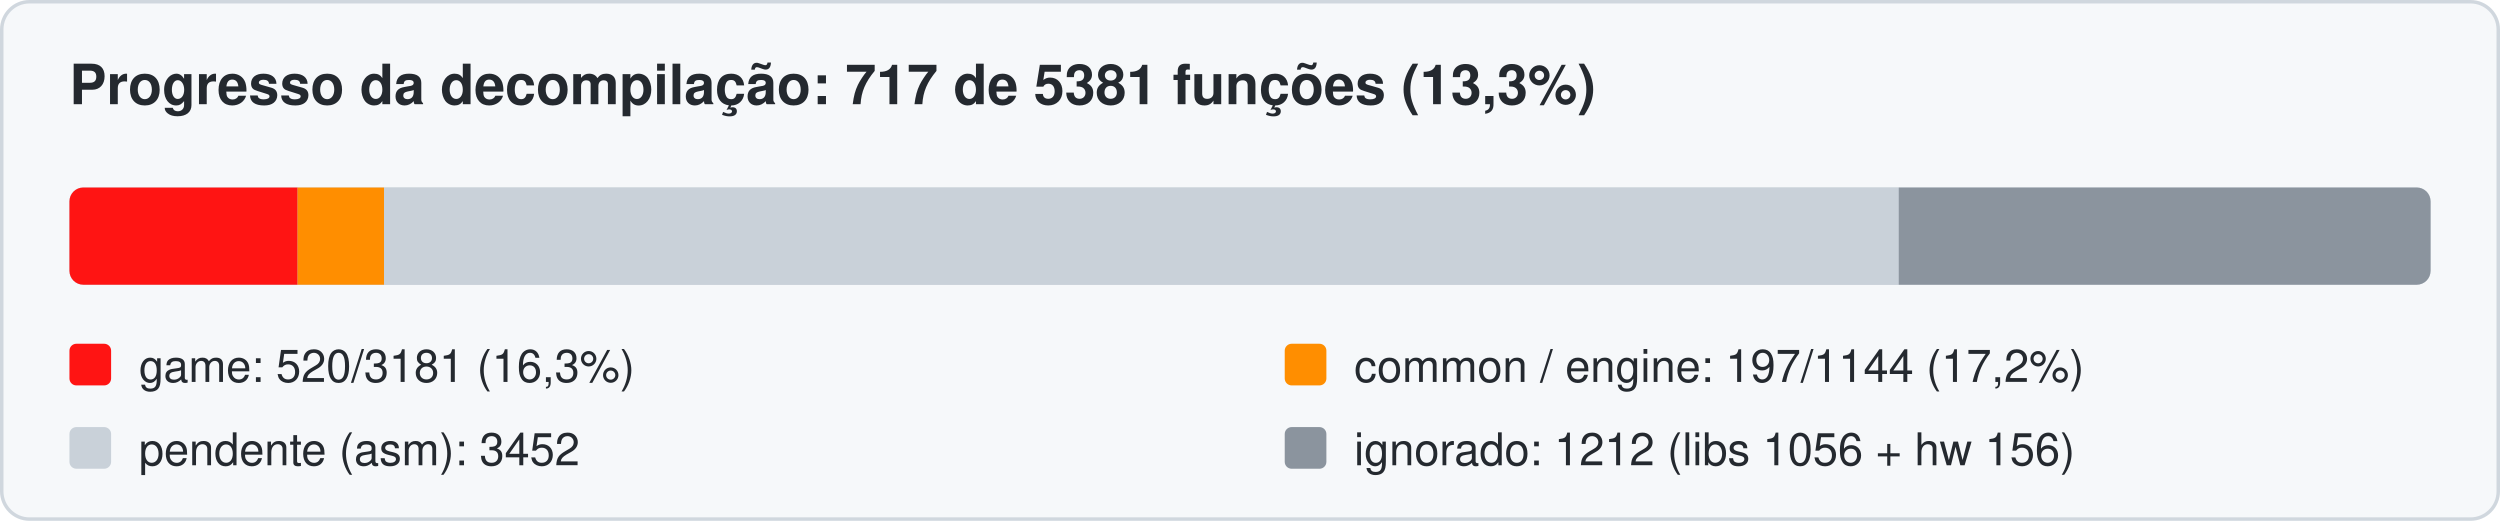
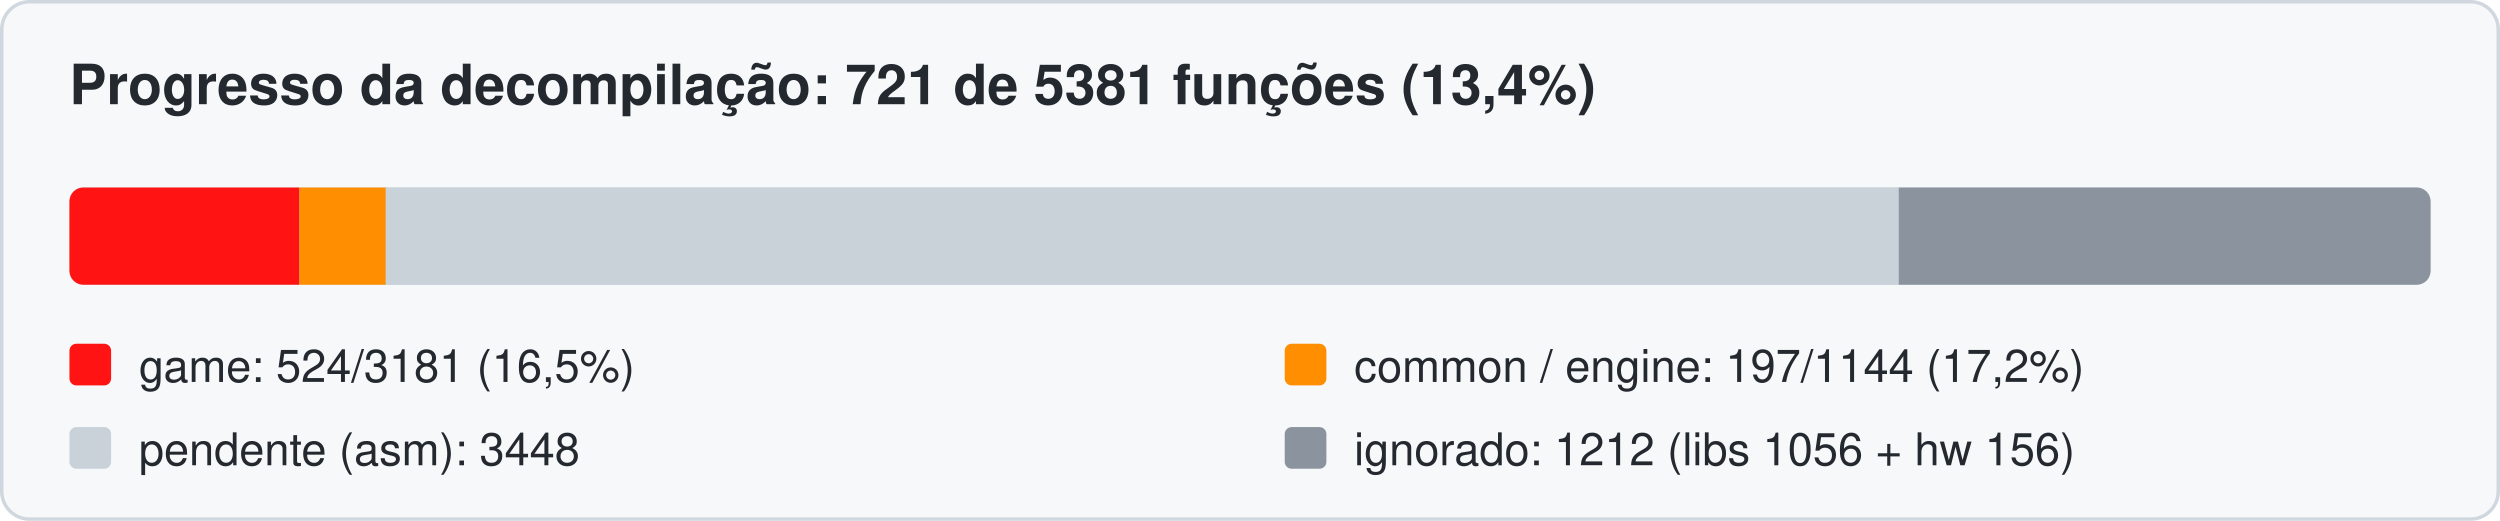
- <svg xmlns="http://www.w3.org/2000/svg" width="720" height="150" viewBox="0 0 720 150" role="img" aria-label="War of the Monsters: 717 de 5381 funcoes decompiladas (13,3%), 1212 ignoradas">
+ <svg xmlns="http://www.w3.org/2000/svg" width="720" height="150" viewBox="0 0 720 150" role="img" aria-label="War of the Monsters: 721 de 5381 funcoes decompiladas (13,4%), 1212 ignoradas">
  <rect x="0.5" y="0.5" width="719" height="149" rx="8" fill="#f6f8fa" stroke="#d0d7de" />
  <g font-family="-apple-system, 'Segoe UI', Helvetica, Arial, sans-serif">
-     <text x="20" y="30" font-size="16" font-weight="600" fill="#24292f">Progresso da decompilação: 717 de 5381 funções (13,3%)</text>
+     <text x="20" y="30" font-size="16" font-weight="600" fill="#24292f">Progresso da decompilação: 721 de 5381 funções (13,4%)</text>
    <rect x="20" y="54" width="680" height="28" rx="4" fill="#c9d1d9" />
    <clipPath id="r">
      <rect x="20" y="54" width="680" height="28" rx="4" />
    </clipPath>
    <g clip-path="url(#r)">
-       <rect x="20.00" y="54" width="65.71" height="28" fill="#ff1413" />
-       <rect x="85.71" y="54" width="24.90" height="28" fill="#ff8e00" />
-       <rect x="110.61" y="54" width="436.23" height="28" fill="#c9d1d9" />
+       <rect x="20.00" y="54" width="66.22" height="28" fill="#ff1413" />
+       <rect x="86.22" y="54" width="24.90" height="28" fill="#ff8e00" />
+       <rect x="111.11" y="54" width="435.73" height="28" fill="#c9d1d9" />
      <rect x="546.84" y="54" width="153.16" height="28" fill="#8b949e" />
    </g>
    <rect x="20" y="99" width="12" height="12" rx="2" fill="#ff1413" />
-     <text x="40" y="110" font-size="13" fill="#24292f">game: 520/3181 (16,3%)</text>
+     <text x="40" y="110" font-size="13" fill="#24292f">game: 524/3181 (16,5%)</text>
    <rect x="370" y="99" width="12" height="12" rx="2" fill="#ff8e00" />
    <text x="390" y="110" font-size="13" fill="#24292f">common / engine: 197/1144 (17,2%)</text>
    <rect x="20" y="123" width="12" height="12" rx="2" fill="#c9d1d9" />
-     <text x="40" y="134" font-size="13" fill="#24292f">pendente (asm): 3452</text>
+     <text x="40" y="134" font-size="13" fill="#24292f">pendente (asm): 3448</text>
    <rect x="370" y="123" width="12" height="12" rx="2" fill="#8b949e" />
    <text x="390" y="134" font-size="13" fill="#24292f">ignorado: 1212 (libs 1056 + hw 156)</text>
  </g>
</svg>
